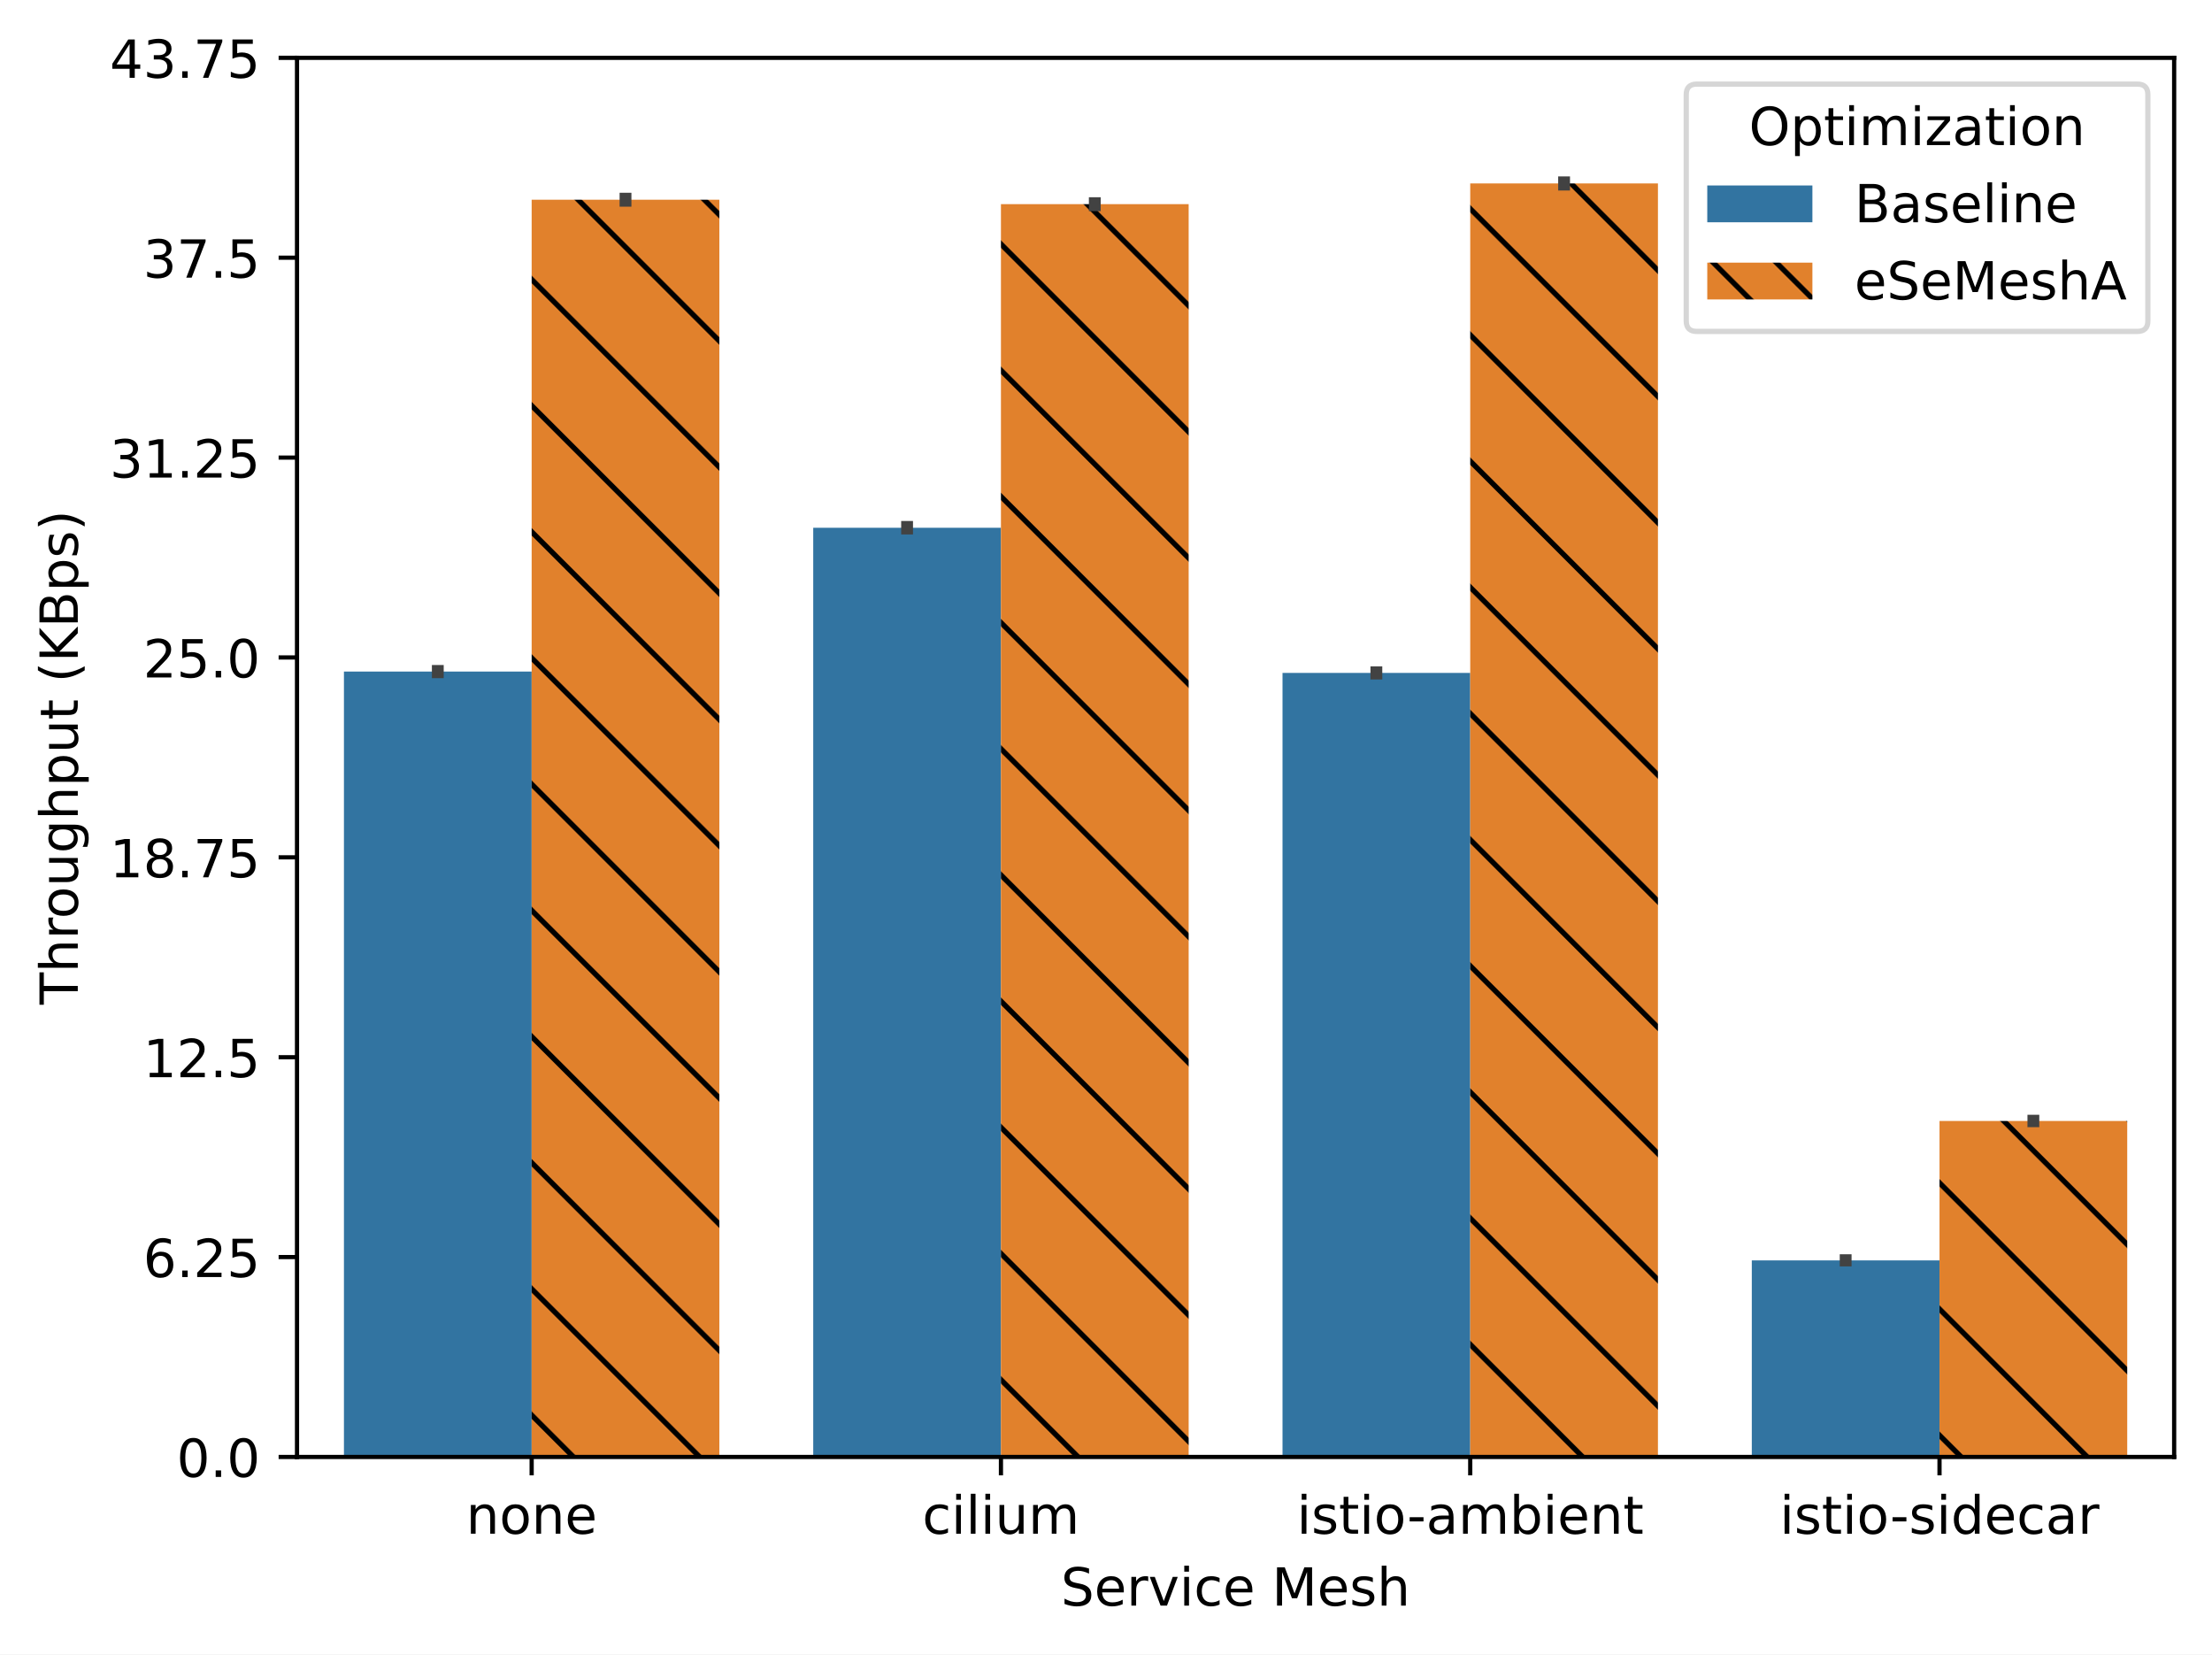
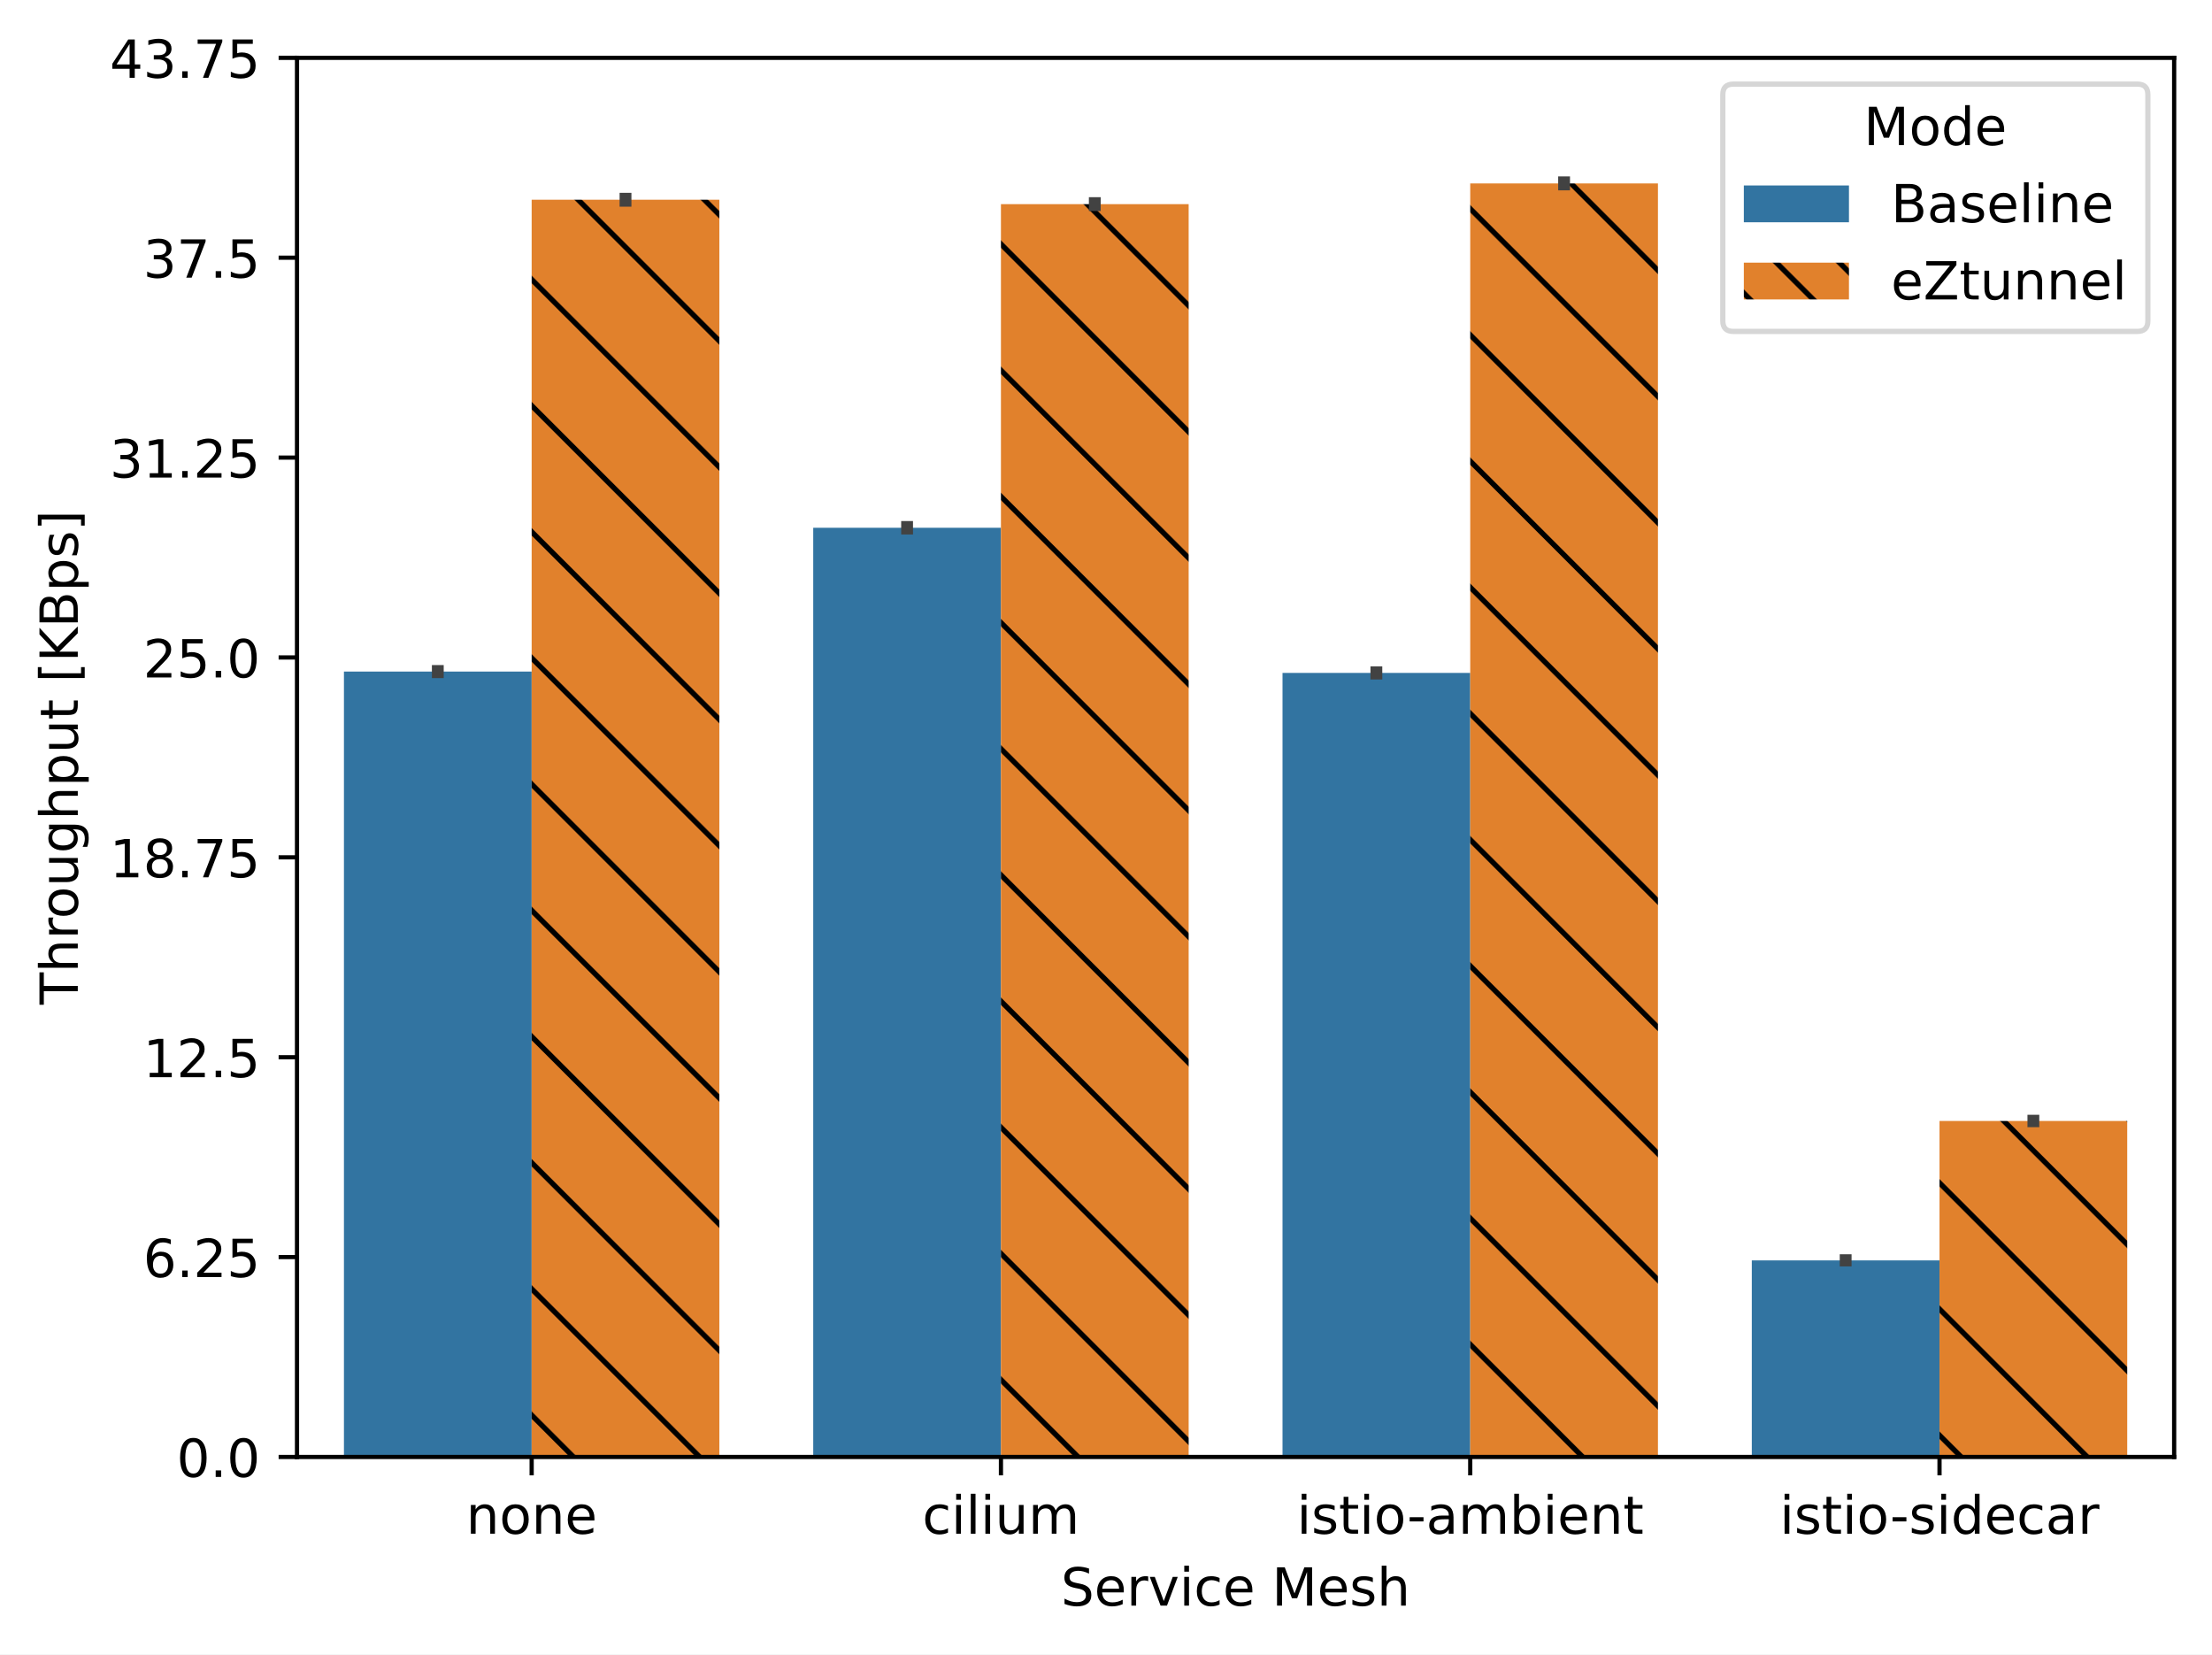
<svg xmlns="http://www.w3.org/2000/svg" xmlns:xlink="http://www.w3.org/1999/xlink" width="420.826pt" height="314.667pt" viewBox="0 0 420.826 314.667" version="1.1">
  <defs>
    <style type="text/css">*{stroke-linejoin: round; stroke-linecap: butt}</style>
  </defs>
  <g id="figure_1">
    <g id="patch_1">
      <path d="M 0 314.667  L 420.826 314.667  L 420.826 0  L 0 0  z " style="fill: #ffffff" />
    </g>
    <g id="axes_1">
      <g id="patch_2">
        <path d="M 56.506 277.111  L 413.626 277.111  L 413.626 10.999  L 56.506 10.999  z " style="fill: #ffffff" />
      </g>
      <g id="patch_3">
        <path d="M 65.434 277.111  L 101.146 277.111  L 101.146 127.734  L 65.434 127.734  z " clip-path="url(#p671fcbf79c)" style="fill: #3274a1" />
      </g>
      <g id="patch_4">
        <path d="M 154.714 277.111  L 190.426 277.111  L 190.426 100.378  L 154.714 100.378  z " clip-path="url(#p671fcbf79c)" style="fill: #3274a1" />
      </g>
      <g id="patch_5">
        <path d="M 243.994 277.111  L 279.706 277.111  L 279.706 127.986  L 243.994 127.986  z " clip-path="url(#p671fcbf79c)" style="fill: #3274a1" />
      </g>
      <g id="patch_6">
        <path d="M 333.274 277.111  L 368.986 277.111  L 368.986 239.72  L 333.274 239.72  z " clip-path="url(#p671fcbf79c)" style="fill: #3274a1" />
      </g>
      <g id="patch_7">
        <path d="M 101.146 277.111  L 136.858 277.111  L 136.858 37.983  L 101.146 37.983  z " clip-path="url(#p671fcbf79c)" style="fill: url(#he0cd103566)" />
      </g>
      <g id="patch_8">
        <path d="M 190.426 277.111  L 226.138 277.111  L 226.138 38.833  L 190.426 38.833  z " clip-path="url(#p671fcbf79c)" style="fill: url(#he0cd103566)" />
      </g>
      <g id="patch_9">
        <path d="M 279.706 277.111  L 315.418 277.111  L 315.418 34.885  L 279.706 34.885  z " clip-path="url(#p671fcbf79c)" style="fill: url(#he0cd103566)" />
      </g>
      <g id="patch_10">
        <path d="M 368.986 277.111  L 404.698 277.111  L 404.698 213.207  L 368.986 213.207  z " clip-path="url(#p671fcbf79c)" style="fill: url(#he0cd103566)" />
      </g>
      <g id="patch_11">
        <path d="M 101.146 277.111  L 101.146 277.111  L 101.146 277.111  L 101.146 277.111  z " clip-path="url(#p671fcbf79c)" style="fill: #3274a1" />
      </g>
      <g id="patch_12">
        <path d="M 101.146 277.111  L 101.146 277.111  L 101.146 277.111  L 101.146 277.111  z " clip-path="url(#p671fcbf79c)" style="fill: #e1812c" />
      </g>
      <g id="matplotlib.axis_1">
        <g id="xtick_1">
          <g id="line2d_1">
            <defs>
              <path id="mbcb02aef95" d="M 0 0  L 0 3.5  " style="stroke: #000000; stroke-width: 0.8" />
            </defs>
            <g>
              <use xlink:href="#mbcb02aef95" x="101.146" y="277.111" style="stroke: #000000; stroke-width: 0.8" />
            </g>
          </g>
          <g id="text_1">
            <g transform="translate(88.67281 291.7097) scale(0.1 -0.1)">
              <defs>
                <path id="DejaVuSans-6e" d="M 3513 2113  L 3513 0  L 2938 0  L 2938 2094  Q 2938 2591 2744 2837  Q 2550 3084 2163 3084  Q 1697 3084 1428 2787  Q 1159 2491 1159 1978  L 1159 0  L 581 0  L 581 3500  L 1159 3500  L 1159 2956  Q 1366 3272 1645 3428  Q 1925 3584 2291 3584  Q 2894 3584 3203 3211  Q 3513 2838 3513 2113  z " transform="scale(0.015625)" />
                <path id="DejaVuSans-6f" d="M 1959 3097  Q 1497 3097 1228 2736  Q 959 2375 959 1747  Q 959 1119 1226 758  Q 1494 397 1959 397  Q 2419 397 2687 759  Q 2956 1122 2956 1747  Q 2956 2369 2687 2733  Q 2419 3097 1959 3097  z M 1959 3584  Q 2709 3584 3137 3096  Q 3566 2609 3566 1747  Q 3566 888 3137 398  Q 2709 -91 1959 -91  Q 1206 -91 779 398  Q 353 888 353 1747  Q 353 2609 779 3096  Q 1206 3584 1959 3584  z " transform="scale(0.015625)" />
                <path id="DejaVuSans-65" d="M 3597 1894  L 3597 1613  L 953 1613  Q 991 1019 1311 708  Q 1631 397 2203 397  Q 2534 397 2845 478  Q 3156 559 3463 722  L 3463 178  Q 3153 47 2828 -22  Q 2503 -91 2169 -91  Q 1331 -91 842 396  Q 353 884 353 1716  Q 353 2575 817 3079  Q 1281 3584 2069 3584  Q 2775 3584 3186 3129  Q 3597 2675 3597 1894  z M 3022 2063  Q 3016 2534 2758 2815  Q 2500 3097 2075 3097  Q 1594 3097 1305 2825  Q 1016 2553 972 2059  L 3022 2063  z " transform="scale(0.015625)" />
              </defs>
              <use xlink:href="#DejaVuSans-6e" />
              <use xlink:href="#DejaVuSans-6f" transform="translate(63.37891 0)" />
              <use xlink:href="#DejaVuSans-6e" transform="translate(124.5605 0)" />
              <use xlink:href="#DejaVuSans-65" transform="translate(187.9395 0)" />
            </g>
          </g>
        </g>
        <g id="xtick_2">
          <g id="line2d_2">
            <g>
              <use xlink:href="#mbcb02aef95" x="190.426" y="277.111" style="stroke: #000000; stroke-width: 0.8" />
            </g>
          </g>
          <g id="text_2">
            <g transform="translate(175.4708 291.7097) scale(0.1 -0.1)">
              <defs>
                <path id="DejaVuSans-63" d="M 3122 3366  L 3122 2828  Q 2878 2963 2633 3030  Q 2388 3097 2138 3097  Q 1578 3097 1268 2742  Q 959 2388 959 1747  Q 959 1106 1268 751  Q 1578 397 2138 397  Q 2388 397 2633 464  Q 2878 531 3122 666  L 3122 134  Q 2881 22 2623 -34  Q 2366 -91 2075 -91  Q 1284 -91 818 406  Q 353 903 353 1747  Q 353 2603 823 3093  Q 1294 3584 2113 3584  Q 2378 3584 2631 3529  Q 2884 3475 3122 3366  z " transform="scale(0.015625)" />
                <path id="DejaVuSans-69" d="M 603 3500  L 1178 3500  L 1178 0  L 603 0  L 603 3500  z M 603 4863  L 1178 4863  L 1178 4134  L 603 4134  L 603 4863  z " transform="scale(0.015625)" />
                <path id="DejaVuSans-6c" d="M 603 4863  L 1178 4863  L 1178 0  L 603 0  L 603 4863  z " transform="scale(0.015625)" />
                <path id="DejaVuSans-75" d="M 544 1381  L 544 3500  L 1119 3500  L 1119 1403  Q 1119 906 1312 657  Q 1506 409 1894 409  Q 2359 409 2629 706  Q 2900 1003 2900 1516  L 2900 3500  L 3475 3500  L 3475 0  L 2900 0  L 2900 538  Q 2691 219 2414 64  Q 2138 -91 1772 -91  Q 1169 -91 856 284  Q 544 659 544 1381  z M 1991 3584  L 1991 3584  z " transform="scale(0.015625)" />
                <path id="DejaVuSans-6d" d="M 3328 2828  Q 3544 3216 3844 3400  Q 4144 3584 4550 3584  Q 5097 3584 5394 3201  Q 5691 2819 5691 2113  L 5691 0  L 5113 0  L 5113 2094  Q 5113 2597 4934 2840  Q 4756 3084 4391 3084  Q 3944 3084 3684 2787  Q 3425 2491 3425 1978  L 3425 0  L 2847 0  L 2847 2094  Q 2847 2600 2669 2842  Q 2491 3084 2119 3084  Q 1678 3084 1418 2786  Q 1159 2488 1159 1978  L 1159 0  L 581 0  L 581 3500  L 1159 3500  L 1159 2956  Q 1356 3278 1631 3431  Q 1906 3584 2284 3584  Q 2666 3584 2933 3390  Q 3200 3197 3328 2828  z " transform="scale(0.015625)" />
              </defs>
              <use xlink:href="#DejaVuSans-63" />
              <use xlink:href="#DejaVuSans-69" transform="translate(54.98047 0)" />
              <use xlink:href="#DejaVuSans-6c" transform="translate(82.76367 0)" />
              <use xlink:href="#DejaVuSans-69" transform="translate(110.5469 0)" />
              <use xlink:href="#DejaVuSans-75" transform="translate(138.3301 0)" />
              <use xlink:href="#DejaVuSans-6d" transform="translate(201.709 0)" />
            </g>
          </g>
        </g>
        <g id="xtick_3">
          <g id="line2d_3">
            <g>
              <use xlink:href="#mbcb02aef95" x="279.706" y="277.111" style="stroke: #000000; stroke-width: 0.8" />
            </g>
          </g>
          <g id="text_3">
            <g transform="translate(246.7031 291.7097) scale(0.1 -0.1)">
              <defs>
                <path id="DejaVuSans-73" d="M 2834 3397  L 2834 2853  Q 2591 2978 2328 3040  Q 2066 3103 1784 3103  Q 1356 3103 1142 2972  Q 928 2841 928 2578  Q 928 2378 1081 2264  Q 1234 2150 1697 2047  L 1894 2003  Q 2506 1872 2764 1633  Q 3022 1394 3022 966  Q 3022 478 2636 193  Q 2250 -91 1575 -91  Q 1294 -91 989 -36  Q 684 19 347 128  L 347 722  Q 666 556 975 473  Q 1284 391 1588 391  Q 1994 391 2212 530  Q 2431 669 2431 922  Q 2431 1156 2273 1281  Q 2116 1406 1581 1522  L 1381 1569  Q 847 1681 609 1914  Q 372 2147 372 2553  Q 372 3047 722 3315  Q 1072 3584 1716 3584  Q 2034 3584 2315 3537  Q 2597 3491 2834 3397  z " transform="scale(0.015625)" />
                <path id="DejaVuSans-74" d="M 1172 4494  L 1172 3500  L 2356 3500  L 2356 3053  L 1172 3053  L 1172 1153  Q 1172 725 1289 603  Q 1406 481 1766 481  L 2356 481  L 2356 0  L 1766 0  Q 1100 0 847 248  Q 594 497 594 1153  L 594 3053  L 172 3053  L 172 3500  L 594 3500  L 594 4494  L 1172 4494  z " transform="scale(0.015625)" />
                <path id="DejaVuSans-2d" d="M 313 2009  L 1997 2009  L 1997 1497  L 313 1497  L 313 2009  z " transform="scale(0.015625)" />
                <path id="DejaVuSans-61" d="M 2194 1759  Q 1497 1759 1228 1600  Q 959 1441 959 1056  Q 959 750 1161 570  Q 1363 391 1709 391  Q 2188 391 2477 730  Q 2766 1069 2766 1631  L 2766 1759  L 2194 1759  z M 3341 1997  L 3341 0  L 2766 0  L 2766 531  Q 2569 213 2275 61  Q 1981 -91 1556 -91  Q 1019 -91 701 211  Q 384 513 384 1019  Q 384 1609 779 1909  Q 1175 2209 1959 2209  L 2766 2209  L 2766 2266  Q 2766 2663 2505 2880  Q 2244 3097 1772 3097  Q 1472 3097 1187 3025  Q 903 2953 641 2809  L 641 3341  Q 956 3463 1253 3523  Q 1550 3584 1831 3584  Q 2591 3584 2966 3190  Q 3341 2797 3341 1997  z " transform="scale(0.015625)" />
                <path id="DejaVuSans-62" d="M 3116 1747  Q 3116 2381 2855 2742  Q 2594 3103 2138 3103  Q 1681 3103 1420 2742  Q 1159 2381 1159 1747  Q 1159 1113 1420 752  Q 1681 391 2138 391  Q 2594 391 2855 752  Q 3116 1113 3116 1747  z M 1159 2969  Q 1341 3281 1617 3432  Q 1894 3584 2278 3584  Q 2916 3584 3314 3078  Q 3713 2572 3713 1747  Q 3713 922 3314 415  Q 2916 -91 2278 -91  Q 1894 -91 1617 61  Q 1341 213 1159 525  L 1159 0  L 581 0  L 581 4863  L 1159 4863  L 1159 2969  z " transform="scale(0.015625)" />
              </defs>
              <use xlink:href="#DejaVuSans-69" />
              <use xlink:href="#DejaVuSans-73" transform="translate(27.7832 0)" />
              <use xlink:href="#DejaVuSans-74" transform="translate(79.88281 0)" />
              <use xlink:href="#DejaVuSans-69" transform="translate(119.0918 0)" />
              <use xlink:href="#DejaVuSans-6f" transform="translate(146.875 0)" />
              <use xlink:href="#DejaVuSans-2d" transform="translate(209.9316 0)" />
              <use xlink:href="#DejaVuSans-61" transform="translate(246.0156 0)" />
              <use xlink:href="#DejaVuSans-6d" transform="translate(307.2949 0)" />
              <use xlink:href="#DejaVuSans-62" transform="translate(404.707 0)" />
              <use xlink:href="#DejaVuSans-69" transform="translate(468.1836 0)" />
              <use xlink:href="#DejaVuSans-65" transform="translate(495.9668 0)" />
              <use xlink:href="#DejaVuSans-6e" transform="translate(557.4902 0)" />
              <use xlink:href="#DejaVuSans-74" transform="translate(620.8691 0)" />
            </g>
          </g>
        </g>
        <g id="xtick_4">
          <g id="line2d_4">
            <g>
              <use xlink:href="#mbcb02aef95" x="368.986" y="277.111" style="stroke: #000000; stroke-width: 0.8" />
            </g>
          </g>
          <g id="text_4">
            <g transform="translate(338.573 291.7097) scale(0.1 -0.1)">
              <defs>
                <path id="DejaVuSans-64" d="M 2906 2969  L 2906 4863  L 3481 4863  L 3481 0  L 2906 0  L 2906 525  Q 2725 213 2448 61  Q 2172 -91 1784 -91  Q 1150 -91 751 415  Q 353 922 353 1747  Q 353 2572 751 3078  Q 1150 3584 1784 3584  Q 2172 3584 2448 3432  Q 2725 3281 2906 2969  z M 947 1747  Q 947 1113 1208 752  Q 1469 391 1925 391  Q 2381 391 2643 752  Q 2906 1113 2906 1747  Q 2906 2381 2643 2742  Q 2381 3103 1925 3103  Q 1469 3103 1208 2742  Q 947 2381 947 1747  z " transform="scale(0.015625)" />
                <path id="DejaVuSans-72" d="M 2631 2963  Q 2534 3019 2420 3045  Q 2306 3072 2169 3072  Q 1681 3072 1420 2755  Q 1159 2438 1159 1844  L 1159 0  L 581 0  L 581 3500  L 1159 3500  L 1159 2956  Q 1341 3275 1631 3429  Q 1922 3584 2338 3584  Q 2397 3584 2469 3576  Q 2541 3569 2628 3553  L 2631 2963  z " transform="scale(0.015625)" />
              </defs>
              <use xlink:href="#DejaVuSans-69" />
              <use xlink:href="#DejaVuSans-73" transform="translate(27.7832 0)" />
              <use xlink:href="#DejaVuSans-74" transform="translate(79.88281 0)" />
              <use xlink:href="#DejaVuSans-69" transform="translate(119.0918 0)" />
              <use xlink:href="#DejaVuSans-6f" transform="translate(146.875 0)" />
              <use xlink:href="#DejaVuSans-2d" transform="translate(209.9316 0)" />
              <use xlink:href="#DejaVuSans-73" transform="translate(246.0156 0)" />
              <use xlink:href="#DejaVuSans-69" transform="translate(298.1152 0)" />
              <use xlink:href="#DejaVuSans-64" transform="translate(325.8984 0)" />
              <use xlink:href="#DejaVuSans-65" transform="translate(389.375 0)" />
              <use xlink:href="#DejaVuSans-63" transform="translate(450.8984 0)" />
              <use xlink:href="#DejaVuSans-61" transform="translate(505.8789 0)" />
              <use xlink:href="#DejaVuSans-72" transform="translate(567.1582 0)" />
            </g>
          </g>
        </g>
        <g id="text_5">
          <g transform="translate(201.8327 305.3878) scale(0.1 -0.1)">
            <defs>
              <path id="DejaVuSans-53" d="M 3425 4513  L 3425 3897  Q 3066 4069 2747 4153  Q 2428 4238 2131 4238  Q 1616 4238 1336 4038  Q 1056 3838 1056 3469  Q 1056 3159 1242 3001  Q 1428 2844 1947 2747  L 2328 2669  Q 3034 2534 3370 2195  Q 3706 1856 3706 1288  Q 3706 609 3251 259  Q 2797 -91 1919 -91  Q 1588 -91 1214 -16  Q 841 59 441 206  L 441 856  Q 825 641 1194 531  Q 1563 422 1919 422  Q 2459 422 2753 634  Q 3047 847 3047 1241  Q 3047 1584 2836 1778  Q 2625 1972 2144 2069  L 1759 2144  Q 1053 2284 737 2584  Q 422 2884 422 3419  Q 422 4038 858 4394  Q 1294 4750 2059 4750  Q 2388 4750 2728 4690  Q 3069 4631 3425 4513  z " transform="scale(0.015625)" />
              <path id="DejaVuSans-76" d="M 191 3500  L 800 3500  L 1894 563  L 2988 3500  L 3597 3500  L 2284 0  L 1503 0  L 191 3500  z " transform="scale(0.015625)" />
              <path id="DejaVuSans-20" transform="scale(0.015625)" />
              <path id="DejaVuSans-4d" d="M 628 4666  L 1569 4666  L 2759 1491  L 3956 4666  L 4897 4666  L 4897 0  L 4281 0  L 4281 4097  L 3078 897  L 2444 897  L 1241 4097  L 1241 0  L 628 0  L 628 4666  z " transform="scale(0.015625)" />
              <path id="DejaVuSans-68" d="M 3513 2113  L 3513 0  L 2938 0  L 2938 2094  Q 2938 2591 2744 2837  Q 2550 3084 2163 3084  Q 1697 3084 1428 2787  Q 1159 2491 1159 1978  L 1159 0  L 581 0  L 581 4863  L 1159 4863  L 1159 2956  Q 1366 3272 1645 3428  Q 1925 3584 2291 3584  Q 2894 3584 3203 3211  Q 3513 2838 3513 2113  z " transform="scale(0.015625)" />
            </defs>
            <use xlink:href="#DejaVuSans-53" />
            <use xlink:href="#DejaVuSans-65" transform="translate(63.47656 0)" />
            <use xlink:href="#DejaVuSans-72" transform="translate(125 0)" />
            <use xlink:href="#DejaVuSans-76" transform="translate(166.1133 0)" />
            <use xlink:href="#DejaVuSans-69" transform="translate(225.293 0)" />
            <use xlink:href="#DejaVuSans-63" transform="translate(253.0762 0)" />
            <use xlink:href="#DejaVuSans-65" transform="translate(308.0566 0)" />
            <use xlink:href="#DejaVuSans-20" transform="translate(369.5801 0)" />
            <use xlink:href="#DejaVuSans-4d" transform="translate(401.3672 0)" />
            <use xlink:href="#DejaVuSans-65" transform="translate(487.6465 0)" />
            <use xlink:href="#DejaVuSans-73" transform="translate(549.1699 0)" />
            <use xlink:href="#DejaVuSans-68" transform="translate(601.2695 0)" />
          </g>
        </g>
      </g>
      <g id="matplotlib.axis_2">
        <g id="ytick_1">
          <g id="line2d_5">
            <defs>
              <path id="me5179b328b" d="M 0 0  L -3.5 0  " style="stroke: #000000; stroke-width: 0.8" />
            </defs>
            <g>
              <use xlink:href="#me5179b328b" x="56.506" y="277.111" style="stroke: #000000; stroke-width: 0.8" />
            </g>
          </g>
          <g id="text_6">
            <g transform="translate(33.60312 280.9104) scale(0.1 -0.1)">
              <defs>
                <path id="DejaVuSans-30" d="M 2034 4250  Q 1547 4250 1301 3770  Q 1056 3291 1056 2328  Q 1056 1369 1301 889  Q 1547 409 2034 409  Q 2525 409 2770 889  Q 3016 1369 3016 2328  Q 3016 3291 2770 3770  Q 2525 4250 2034 4250  z M 2034 4750  Q 2819 4750 3233 4129  Q 3647 3509 3647 2328  Q 3647 1150 3233 529  Q 2819 -91 2034 -91  Q 1250 -91 836 529  Q 422 1150 422 2328  Q 422 3509 836 4129  Q 1250 4750 2034 4750  z " transform="scale(0.015625)" />
                <path id="DejaVuSans-2e" d="M 684 794  L 1344 794  L 1344 0  L 684 0  L 684 794  z " transform="scale(0.015625)" />
              </defs>
              <use xlink:href="#DejaVuSans-30" />
              <use xlink:href="#DejaVuSans-2e" transform="translate(63.62305 0)" />
              <use xlink:href="#DejaVuSans-30" transform="translate(95.41016 0)" />
            </g>
          </g>
        </g>
        <g id="ytick_2">
          <g id="line2d_6">
            <g>
              <use xlink:href="#me5179b328b" x="56.506" y="239.095" style="stroke: #000000; stroke-width: 0.8" />
            </g>
          </g>
          <g id="text_7">
            <g transform="translate(27.24063 242.8944) scale(0.1 -0.1)">
              <defs>
                <path id="DejaVuSans-36" d="M 2113 2584  Q 1688 2584 1439 2293  Q 1191 2003 1191 1497  Q 1191 994 1439 701  Q 1688 409 2113 409  Q 2538 409 2786 701  Q 3034 994 3034 1497  Q 3034 2003 2786 2293  Q 2538 2584 2113 2584  z M 3366 4563  L 3366 3988  Q 3128 4100 2886 4159  Q 2644 4219 2406 4219  Q 1781 4219 1451 3797  Q 1122 3375 1075 2522  Q 1259 2794 1537 2939  Q 1816 3084 2150 3084  Q 2853 3084 3261 2657  Q 3669 2231 3669 1497  Q 3669 778 3244 343  Q 2819 -91 2113 -91  Q 1303 -91 875 529  Q 447 1150 447 2328  Q 447 3434 972 4092  Q 1497 4750 2381 4750  Q 2619 4750 2861 4703  Q 3103 4656 3366 4563  z " transform="scale(0.015625)" />
                <path id="DejaVuSans-32" d="M 1228 531  L 3431 531  L 3431 0  L 469 0  L 469 531  Q 828 903 1448 1529  Q 2069 2156 2228 2338  Q 2531 2678 2651 2914  Q 2772 3150 2772 3378  Q 2772 3750 2511 3984  Q 2250 4219 1831 4219  Q 1534 4219 1204 4116  Q 875 4013 500 3803  L 500 4441  Q 881 4594 1212 4672  Q 1544 4750 1819 4750  Q 2544 4750 2975 4387  Q 3406 4025 3406 3419  Q 3406 3131 3298 2873  Q 3191 2616 2906 2266  Q 2828 2175 2409 1742  Q 1991 1309 1228 531  z " transform="scale(0.015625)" />
                <path id="DejaVuSans-35" d="M 691 4666  L 3169 4666  L 3169 4134  L 1269 4134  L 1269 2991  Q 1406 3038 1543 3061  Q 1681 3084 1819 3084  Q 2600 3084 3056 2656  Q 3513 2228 3513 1497  Q 3513 744 3044 326  Q 2575 -91 1722 -91  Q 1428 -91 1123 -41  Q 819 9 494 109  L 494 744  Q 775 591 1075 516  Q 1375 441 1709 441  Q 2250 441 2565 725  Q 2881 1009 2881 1497  Q 2881 1984 2565 2268  Q 2250 2553 1709 2553  Q 1456 2553 1204 2497  Q 953 2441 691 2322  L 691 4666  z " transform="scale(0.015625)" />
              </defs>
              <use xlink:href="#DejaVuSans-36" />
              <use xlink:href="#DejaVuSans-2e" transform="translate(63.62305 0)" />
              <use xlink:href="#DejaVuSans-32" transform="translate(95.41016 0)" />
              <use xlink:href="#DejaVuSans-35" transform="translate(159.0332 0)" />
            </g>
          </g>
        </g>
        <g id="ytick_3">
          <g id="line2d_7">
            <g>
              <use xlink:href="#me5179b328b" x="56.506" y="201.079" style="stroke: #000000; stroke-width: 0.8" />
            </g>
          </g>
          <g id="text_8">
            <g transform="translate(27.24063 204.8784) scale(0.1 -0.1)">
              <defs>
                <path id="DejaVuSans-31" d="M 794 531  L 1825 531  L 1825 4091  L 703 3866  L 703 4441  L 1819 4666  L 2450 4666  L 2450 531  L 3481 531  L 3481 0  L 794 0  L 794 531  z " transform="scale(0.015625)" />
              </defs>
              <use xlink:href="#DejaVuSans-31" />
              <use xlink:href="#DejaVuSans-32" transform="translate(63.62305 0)" />
              <use xlink:href="#DejaVuSans-2e" transform="translate(127.2461 0)" />
              <use xlink:href="#DejaVuSans-35" transform="translate(159.0332 0)" />
            </g>
          </g>
        </g>
        <g id="ytick_4">
          <g id="line2d_8">
            <g>
              <use xlink:href="#me5179b328b" x="56.506" y="163.063" style="stroke: #000000; stroke-width: 0.8" />
            </g>
          </g>
          <g id="text_9">
            <g transform="translate(20.87813 166.8624) scale(0.1 -0.1)">
              <defs>
                <path id="DejaVuSans-38" d="M 2034 2216  Q 1584 2216 1326 1975  Q 1069 1734 1069 1313  Q 1069 891 1326 650  Q 1584 409 2034 409  Q 2484 409 2743 651  Q 3003 894 3003 1313  Q 3003 1734 2745 1975  Q 2488 2216 2034 2216  z M 1403 2484  Q 997 2584 770 2862  Q 544 3141 544 3541  Q 544 4100 942 4425  Q 1341 4750 2034 4750  Q 2731 4750 3128 4425  Q 3525 4100 3525 3541  Q 3525 3141 3298 2862  Q 3072 2584 2669 2484  Q 3125 2378 3379 2068  Q 3634 1759 3634 1313  Q 3634 634 3220 271  Q 2806 -91 2034 -91  Q 1263 -91 848 271  Q 434 634 434 1313  Q 434 1759 690 2068  Q 947 2378 1403 2484  z M 1172 3481  Q 1172 3119 1398 2916  Q 1625 2713 2034 2713  Q 2441 2713 2670 2916  Q 2900 3119 2900 3481  Q 2900 3844 2670 4047  Q 2441 4250 2034 4250  Q 1625 4250 1398 4047  Q 1172 3844 1172 3481  z " transform="scale(0.015625)" />
                <path id="DejaVuSans-37" d="M 525 4666  L 3525 4666  L 3525 4397  L 1831 0  L 1172 0  L 2766 4134  L 525 4134  L 525 4666  z " transform="scale(0.015625)" />
              </defs>
              <use xlink:href="#DejaVuSans-31" />
              <use xlink:href="#DejaVuSans-38" transform="translate(63.62305 0)" />
              <use xlink:href="#DejaVuSans-2e" transform="translate(127.2461 0)" />
              <use xlink:href="#DejaVuSans-37" transform="translate(159.0332 0)" />
              <use xlink:href="#DejaVuSans-35" transform="translate(222.6562 0)" />
            </g>
          </g>
        </g>
        <g id="ytick_5">
          <g id="line2d_9">
            <g>
              <use xlink:href="#me5179b328b" x="56.506" y="125.047" style="stroke: #000000; stroke-width: 0.8" />
            </g>
          </g>
          <g id="text_10">
            <g transform="translate(27.24063 128.8464) scale(0.1 -0.1)">
              <use xlink:href="#DejaVuSans-32" />
              <use xlink:href="#DejaVuSans-35" transform="translate(63.62305 0)" />
              <use xlink:href="#DejaVuSans-2e" transform="translate(127.2461 0)" />
              <use xlink:href="#DejaVuSans-30" transform="translate(159.0332 0)" />
            </g>
          </g>
        </g>
        <g id="ytick_6">
          <g id="line2d_10">
            <g>
              <use xlink:href="#me5179b328b" x="56.506" y="87.031" style="stroke: #000000; stroke-width: 0.8" />
            </g>
          </g>
          <g id="text_11">
            <g transform="translate(20.87813 90.83044) scale(0.1 -0.1)">
              <defs>
                <path id="DejaVuSans-33" d="M 2597 2516  Q 3050 2419 3304 2112  Q 3559 1806 3559 1356  Q 3559 666 3084 287  Q 2609 -91 1734 -91  Q 1441 -91 1130 -33  Q 819 25 488 141  L 488 750  Q 750 597 1062 519  Q 1375 441 1716 441  Q 2309 441 2620 675  Q 2931 909 2931 1356  Q 2931 1769 2642 2001  Q 2353 2234 1838 2234  L 1294 2234  L 1294 2753  L 1863 2753  Q 2328 2753 2575 2939  Q 2822 3125 2822 3475  Q 2822 3834 2567 4026  Q 2313 4219 1838 4219  Q 1578 4219 1281 4162  Q 984 4106 628 3988  L 628 4550  Q 988 4650 1302 4700  Q 1616 4750 1894 4750  Q 2613 4750 3031 4423  Q 3450 4097 3450 3541  Q 3450 3153 3228 2886  Q 3006 2619 2597 2516  z " transform="scale(0.015625)" />
              </defs>
              <use xlink:href="#DejaVuSans-33" />
              <use xlink:href="#DejaVuSans-31" transform="translate(63.62305 0)" />
              <use xlink:href="#DejaVuSans-2e" transform="translate(127.2461 0)" />
              <use xlink:href="#DejaVuSans-32" transform="translate(159.0332 0)" />
              <use xlink:href="#DejaVuSans-35" transform="translate(222.6562 0)" />
            </g>
          </g>
        </g>
        <g id="ytick_7">
          <g id="line2d_11">
            <g>
              <use xlink:href="#me5179b328b" x="56.506" y="49.015" style="stroke: #000000; stroke-width: 0.8" />
            </g>
          </g>
          <g id="text_12">
            <g transform="translate(27.24063 52.81444) scale(0.1 -0.1)">
              <use xlink:href="#DejaVuSans-33" />
              <use xlink:href="#DejaVuSans-37" transform="translate(63.62305 0)" />
              <use xlink:href="#DejaVuSans-2e" transform="translate(127.2461 0)" />
              <use xlink:href="#DejaVuSans-35" transform="translate(159.0332 0)" />
            </g>
          </g>
        </g>
        <g id="ytick_8">
          <g id="line2d_12">
            <g>
              <use xlink:href="#me5179b328b" x="56.506" y="10.999" style="stroke: #000000; stroke-width: 0.8" />
            </g>
          </g>
          <g id="text_13">
            <g transform="translate(20.87813 14.79844) scale(0.1 -0.1)">
              <defs>
                <path id="DejaVuSans-34" d="M 2419 4116  L 825 1625  L 2419 1625  L 2419 4116  z M 2253 4666  L 3047 4666  L 3047 1625  L 3713 1625  L 3713 1100  L 3047 1100  L 3047 0  L 2419 0  L 2419 1100  L 313 1100  L 313 1709  L 2253 4666  z " transform="scale(0.015625)" />
              </defs>
              <use xlink:href="#DejaVuSans-34" />
              <use xlink:href="#DejaVuSans-33" transform="translate(63.62305 0)" />
              <use xlink:href="#DejaVuSans-2e" transform="translate(127.2461 0)" />
              <use xlink:href="#DejaVuSans-37" transform="translate(159.0332 0)" />
              <use xlink:href="#DejaVuSans-35" transform="translate(222.6562 0)" />
            </g>
          </g>
        </g>
        <g id="text_14">
          <g transform="translate(14.79844 191.074) rotate(-90) scale(0.1 -0.1)">
            <defs>
              <path id="DejaVuSans-54" d="M -19 4666  L 3928 4666  L 3928 4134  L 2272 4134  L 2272 0  L 1638 0  L 1638 4134  L -19 4134  L -19 4666  z " transform="scale(0.015625)" />
              <path id="DejaVuSans-67" d="M 2906 1791  Q 2906 2416 2648 2759  Q 2391 3103 1925 3103  Q 1463 3103 1205 2759  Q 947 2416 947 1791  Q 947 1169 1205 825  Q 1463 481 1925 481  Q 2391 481 2648 825  Q 2906 1169 2906 1791  z M 3481 434  Q 3481 -459 3084 -895  Q 2688 -1331 1869 -1331  Q 1566 -1331 1297 -1286  Q 1028 -1241 775 -1147  L 775 -588  Q 1028 -725 1275 -790  Q 1522 -856 1778 -856  Q 2344 -856 2625 -561  Q 2906 -266 2906 331  L 2906 616  Q 2728 306 2450 153  Q 2172 0 1784 0  Q 1141 0 747 490  Q 353 981 353 1791  Q 353 2603 747 3093  Q 1141 3584 1784 3584  Q 2172 3584 2450 3431  Q 2728 3278 2906 2969  L 2906 3500  L 3481 3500  L 3481 434  z " transform="scale(0.015625)" />
              <path id="DejaVuSans-70" d="M 1159 525  L 1159 -1331  L 581 -1331  L 581 3500  L 1159 3500  L 1159 2969  Q 1341 3281 1617 3432  Q 1894 3584 2278 3584  Q 2916 3584 3314 3078  Q 3713 2572 3713 1747  Q 3713 922 3314 415  Q 2916 -91 2278 -91  Q 1894 -91 1617 61  Q 1341 213 1159 525  z M 3116 1747  Q 3116 2381 2855 2742  Q 2594 3103 2138 3103  Q 1681 3103 1420 2742  Q 1159 2381 1159 1747  Q 1159 1113 1420 752  Q 1681 391 2138 391  Q 2594 391 2855 752  Q 3116 1113 3116 1747  z " transform="scale(0.015625)" />
-               <path id="DejaVuSans-28" d="M 1984 4856  Q 1566 4138 1362 3434  Q 1159 2731 1159 2009  Q 1159 1288 1364 580  Q 1569 -128 1984 -844  L 1484 -844  Q 1016 -109 783 600  Q 550 1309 550 2009  Q 550 2706 781 3412  Q 1013 4119 1484 4856  L 1984 4856  z " transform="scale(0.015625)" />
+               <path id="DejaVuSans-5b" d="M 550 4863  L 1875 4863  L 1875 4416  L 1125 4416  L 1125 -397  L 1875 -397  L 1875 -844  L 550 -844  L 550 4863  z " transform="scale(0.015625)" />
              <path id="DejaVuSans-4b" d="M 628 4666  L 1259 4666  L 1259 2694  L 3353 4666  L 4166 4666  L 1850 2491  L 4331 0  L 3500 0  L 1259 2247  L 1259 0  L 628 0  L 628 4666  z " transform="scale(0.015625)" />
              <path id="DejaVuSans-42" d="M 1259 2228  L 1259 519  L 2272 519  Q 2781 519 3026 730  Q 3272 941 3272 1375  Q 3272 1813 3026 2020  Q 2781 2228 2272 2228  L 1259 2228  z M 1259 4147  L 1259 2741  L 2194 2741  Q 2656 2741 2882 2914  Q 3109 3088 3109 3444  Q 3109 3797 2882 3972  Q 2656 4147 2194 4147  L 1259 4147  z M 628 4666  L 2241 4666  Q 2963 4666 3353 4366  Q 3744 4066 3744 3513  Q 3744 3084 3544 2831  Q 3344 2578 2956 2516  Q 3422 2416 3680 2098  Q 3938 1781 3938 1306  Q 3938 681 3513 340  Q 3088 0 2303 0  L 628 0  L 628 4666  z " transform="scale(0.015625)" />
-               <path id="DejaVuSans-29" d="M 513 4856  L 1013 4856  Q 1481 4119 1714 3412  Q 1947 2706 1947 2009  Q 1947 1309 1714 600  Q 1481 -109 1013 -844  L 513 -844  Q 928 -128 1133 580  Q 1338 1288 1338 2009  Q 1338 2731 1133 3434  Q 928 4138 513 4856  z " transform="scale(0.015625)" />
+               <path id="DejaVuSans-5d" d="M 1947 4863  L 1947 -844  L 622 -844  L 622 -397  L 1369 -397  L 1369 4416  L 622 4416  L 622 4863  L 1947 4863  z " transform="scale(0.015625)" />
            </defs>
            <use xlink:href="#DejaVuSans-54" />
            <use xlink:href="#DejaVuSans-68" transform="translate(61.08398 0)" />
            <use xlink:href="#DejaVuSans-72" transform="translate(124.4629 0)" />
            <use xlink:href="#DejaVuSans-6f" transform="translate(163.3262 0)" />
            <use xlink:href="#DejaVuSans-75" transform="translate(224.5078 0)" />
            <use xlink:href="#DejaVuSans-67" transform="translate(287.8867 0)" />
            <use xlink:href="#DejaVuSans-68" transform="translate(351.3633 0)" />
            <use xlink:href="#DejaVuSans-70" transform="translate(414.7422 0)" />
            <use xlink:href="#DejaVuSans-75" transform="translate(478.2188 0)" />
            <use xlink:href="#DejaVuSans-74" transform="translate(541.5977 0)" />
            <use xlink:href="#DejaVuSans-20" transform="translate(580.8066 0)" />
-             <use xlink:href="#DejaVuSans-28" transform="translate(612.5938 0)" />
+             <use xlink:href="#DejaVuSans-5b" transform="translate(612.5938 0)" />
            <use xlink:href="#DejaVuSans-4b" transform="translate(651.6074 0)" />
            <use xlink:href="#DejaVuSans-42" transform="translate(717.1836 0)" />
            <use xlink:href="#DejaVuSans-70" transform="translate(785.7871 0)" />
            <use xlink:href="#DejaVuSans-73" transform="translate(849.2637 0)" />
-             <use xlink:href="#DejaVuSans-29" transform="translate(901.3633 0)" />
+             <use xlink:href="#DejaVuSans-5d" transform="translate(901.3633 0)" />
          </g>
        </g>
      </g>
      <g id="line2d_13">
-         <path d="M 83.29 127.859  L 83.29 127.607  " clip-path="url(#p671fcbf79c)" style="fill: none; stroke: #424242; stroke-width: 2.25; stroke-linecap: square" />
+         <path d="M 83.29 127.855  L 83.29 127.619  " clip-path="url(#p671fcbf79c)" style="fill: none; stroke: #424242; stroke-width: 2.25; stroke-linecap: square" />
      </g>
      <g id="line2d_14">
-         <path d="M 172.57 100.523  L 172.57 100.219  " clip-path="url(#p671fcbf79c)" style="fill: none; stroke: #424242; stroke-width: 2.25; stroke-linecap: square" />
+         <path d="M 172.57 100.535  L 172.57 100.228  " clip-path="url(#p671fcbf79c)" style="fill: none; stroke: #424242; stroke-width: 2.25; stroke-linecap: square" />
      </g>
      <g id="line2d_15">
-         <path d="M 261.85 128.106  L 261.85 127.867  " clip-path="url(#p671fcbf79c)" style="fill: none; stroke: #424242; stroke-width: 2.25; stroke-linecap: square" />
+         <path d="M 261.85 128.107  L 261.85 127.866  " clip-path="url(#p671fcbf79c)" style="fill: none; stroke: #424242; stroke-width: 2.25; stroke-linecap: square" />
      </g>
      <g id="line2d_16">
-         <path d="M 351.13 239.749  L 351.13 239.687  " clip-path="url(#p671fcbf79c)" style="fill: none; stroke: #424242; stroke-width: 2.25; stroke-linecap: square" />
+         <path d="M 351.13 239.75  L 351.13 239.687  " clip-path="url(#p671fcbf79c)" style="fill: none; stroke: #424242; stroke-width: 2.25; stroke-linecap: square" />
      </g>
      <g id="line2d_17">
-         <path d="M 119.002 38.185  L 119.002 37.791  " clip-path="url(#p671fcbf79c)" style="fill: none; stroke: #424242; stroke-width: 2.25; stroke-linecap: square" />
+         <path d="M 119.002 38.185  L 119.002 37.796  " clip-path="url(#p671fcbf79c)" style="fill: none; stroke: #424242; stroke-width: 2.25; stroke-linecap: square" />
      </g>
      <g id="line2d_18">
-         <path d="M 208.282 39.034  L 208.282 38.645  " clip-path="url(#p671fcbf79c)" style="fill: none; stroke: #424242; stroke-width: 2.25; stroke-linecap: square" />
+         <path d="M 208.282 39.013  L 208.282 38.631  " clip-path="url(#p671fcbf79c)" style="fill: none; stroke: #424242; stroke-width: 2.25; stroke-linecap: square" />
      </g>
      <g id="line2d_19">
-         <path d="M 297.562 35.109  L 297.562 34.679  " clip-path="url(#p671fcbf79c)" style="fill: none; stroke: #424242; stroke-width: 2.25; stroke-linecap: square" />
+         <path d="M 297.562 35.077  L 297.562 34.682  " clip-path="url(#p671fcbf79c)" style="fill: none; stroke: #424242; stroke-width: 2.25; stroke-linecap: square" />
      </g>
      <g id="line2d_20">
-         <path d="M 386.842 213.258  L 386.842 213.154  " clip-path="url(#p671fcbf79c)" style="fill: none; stroke: #424242; stroke-width: 2.25; stroke-linecap: square" />
+         <path d="M 386.842 213.259  L 386.842 213.155  " clip-path="url(#p671fcbf79c)" style="fill: none; stroke: #424242; stroke-width: 2.25; stroke-linecap: square" />
      </g>
      <g id="patch_13">
        <path d="M 56.506 277.111  L 56.506 10.999  " style="fill: none; stroke: #000000; stroke-width: 0.8; stroke-linejoin: miter; stroke-linecap: square" />
      </g>
      <g id="patch_14">
        <path d="M 413.626 277.111  L 413.626 10.999  " style="fill: none; stroke: #000000; stroke-width: 0.8; stroke-linejoin: miter; stroke-linecap: square" />
      </g>
      <g id="patch_15">
        <path d="M 56.506 277.111  L 413.626 277.111  " style="fill: none; stroke: #000000; stroke-width: 0.8; stroke-linejoin: miter; stroke-linecap: square" />
      </g>
      <g id="patch_16">
        <path d="M 56.506 10.999  L 413.626 10.999  " style="fill: none; stroke: #000000; stroke-width: 0.8; stroke-linejoin: miter; stroke-linecap: square" />
      </g>
      <g id="legend_1">
        <g id="patch_17">
-           <path d="M 322.803 63.034  L 406.626 63.034  Q 408.626 63.034 408.626 61.034  L 408.626 17.999  Q 408.626 15.999 406.626 15.999  L 322.803 15.999  Q 320.803 15.999 320.803 17.999  L 320.803 61.034  Q 320.803 63.034 322.803 63.034  z " style="fill: #ffffff; opacity: 0.8; stroke: #cccccc; stroke-linejoin: miter" />
+           <path d="M 329.759 63.034  L 406.626 63.034  Q 408.626 63.034 408.626 61.034  L 408.626 17.999  Q 408.626 15.999 406.626 15.999  L 329.759 15.999  Q 327.759 15.999 327.759 17.999  L 327.759 61.034  Q 327.759 63.034 329.759 63.034  z " style="fill: #ffffff; opacity: 0.8; stroke: #cccccc; stroke-linejoin: miter" />
        </g>
        <g id="text_15">
-           <g transform="translate(332.7302 27.59766) scale(0.1 -0.1)">
-             <defs>
-               <path id="DejaVuSans-4f" d="M 2522 4238  Q 1834 4238 1429 3725  Q 1025 3213 1025 2328  Q 1025 1447 1429 934  Q 1834 422 2522 422  Q 3209 422 3611 934  Q 4013 1447 4013 2328  Q 4013 3213 3611 3725  Q 3209 4238 2522 4238  z M 2522 4750  Q 3503 4750 4090 4092  Q 4678 3434 4678 2328  Q 4678 1225 4090 567  Q 3503 -91 2522 -91  Q 1538 -91 948 565  Q 359 1222 359 2328  Q 359 3434 948 4092  Q 1538 4750 2522 4750  z " transform="scale(0.015625)" />
-               <path id="DejaVuSans-7a" d="M 353 3500  L 3084 3500  L 3084 2975  L 922 459  L 3084 459  L 3084 0  L 275 0  L 275 525  L 2438 3041  L 353 3041  L 353 3500  z " transform="scale(0.015625)" />
-             </defs>
-             <use xlink:href="#DejaVuSans-4f" />
-             <use xlink:href="#DejaVuSans-70" transform="translate(78.71094 0)" />
-             <use xlink:href="#DejaVuSans-74" transform="translate(142.1875 0)" />
-             <use xlink:href="#DejaVuSans-69" transform="translate(181.3965 0)" />
-             <use xlink:href="#DejaVuSans-6d" transform="translate(209.1797 0)" />
-             <use xlink:href="#DejaVuSans-69" transform="translate(306.5918 0)" />
-             <use xlink:href="#DejaVuSans-7a" transform="translate(334.375 0)" />
-             <use xlink:href="#DejaVuSans-61" transform="translate(386.8652 0)" />
-             <use xlink:href="#DejaVuSans-74" transform="translate(448.1445 0)" />
-             <use xlink:href="#DejaVuSans-69" transform="translate(487.3535 0)" />
-             <use xlink:href="#DejaVuSans-6f" transform="translate(515.1367 0)" />
-             <use xlink:href="#DejaVuSans-6e" transform="translate(576.3184 0)" />
+           <g transform="translate(354.5684 27.59766) scale(0.1 -0.1)">
+             <use xlink:href="#DejaVuSans-4d" />
+             <use xlink:href="#DejaVuSans-6f" transform="translate(86.2793 0)" />
+             <use xlink:href="#DejaVuSans-64" transform="translate(147.4609 0)" />
+             <use xlink:href="#DejaVuSans-65" transform="translate(210.9375 0)" />
          </g>
        </g>
        <g id="patch_18">
-           <path d="M 324.803 42.276  L 344.803 42.276  L 344.803 35.276  L 324.803 35.276  z " style="fill: #3274a1" />
+           <path d="M 331.759 42.276  L 351.759 42.276  L 351.759 35.276  L 331.759 35.276  z " style="fill: #3274a1" />
        </g>
        <g id="text_16">
-           <g transform="translate(352.8028 42.27578) scale(0.1 -0.1)">
+           <g transform="translate(359.7591 42.27578) scale(0.1 -0.1)">
            <use xlink:href="#DejaVuSans-42" />
            <use xlink:href="#DejaVuSans-61" transform="translate(68.60352 0)" />
            <use xlink:href="#DejaVuSans-73" transform="translate(129.8828 0)" />
            <use xlink:href="#DejaVuSans-65" transform="translate(181.9824 0)" />
            <use xlink:href="#DejaVuSans-6c" transform="translate(243.5059 0)" />
            <use xlink:href="#DejaVuSans-69" transform="translate(271.2891 0)" />
            <use xlink:href="#DejaVuSans-6e" transform="translate(299.0723 0)" />
            <use xlink:href="#DejaVuSans-65" transform="translate(362.4512 0)" />
          </g>
        </g>
        <g id="patch_19">
-           <path d="M 324.803 56.954  L 344.803 56.954  L 344.803 49.954  L 324.803 49.954  z " style="fill: url(#hd0e369c65c)" />
+           <path d="M 331.759 56.954  L 351.759 56.954  L 351.759 49.954  L 331.759 49.954  z " style="fill: url(#hd0e369c65c)" />
        </g>
        <g id="text_17">
-           <g transform="translate(352.8028 56.95391) scale(0.1 -0.1)">
+           <g transform="translate(359.7591 56.95391) scale(0.1 -0.1)">
            <defs>
-               <path id="DejaVuSans-41" d="M 2188 4044  L 1331 1722  L 3047 1722  L 2188 4044  z M 1831 4666  L 2547 4666  L 4325 0  L 3669 0  L 3244 1197  L 1141 1197  L 716 0  L 50 0  L 1831 4666  z " transform="scale(0.015625)" />
+               <path id="DejaVuSans-5a" d="M 359 4666  L 4025 4666  L 4025 4184  L 1075 531  L 4097 531  L 4097 0  L 288 0  L 288 481  L 3238 4134  L 359 4134  L 359 4666  z " transform="scale(0.015625)" />
            </defs>
            <use xlink:href="#DejaVuSans-65" />
-             <use xlink:href="#DejaVuSans-53" transform="translate(61.52344 0)" />
-             <use xlink:href="#DejaVuSans-65" transform="translate(125 0)" />
-             <use xlink:href="#DejaVuSans-4d" transform="translate(186.5234 0)" />
-             <use xlink:href="#DejaVuSans-65" transform="translate(272.8027 0)" />
-             <use xlink:href="#DejaVuSans-73" transform="translate(334.3262 0)" />
-             <use xlink:href="#DejaVuSans-68" transform="translate(386.4258 0)" />
-             <use xlink:href="#DejaVuSans-41" transform="translate(449.8047 0)" />
+             <use xlink:href="#DejaVuSans-5a" transform="translate(61.52344 0)" />
+             <use xlink:href="#DejaVuSans-74" transform="translate(130.0293 0)" />
+             <use xlink:href="#DejaVuSans-75" transform="translate(169.2383 0)" />
+             <use xlink:href="#DejaVuSans-6e" transform="translate(232.6172 0)" />
+             <use xlink:href="#DejaVuSans-6e" transform="translate(295.9961 0)" />
+             <use xlink:href="#DejaVuSans-65" transform="translate(359.375 0)" />
+             <use xlink:href="#DejaVuSans-6c" transform="translate(420.8984 0)" />
          </g>
        </g>
      </g>
    </g>
  </g>
  <defs>
    <clipPath id="p671fcbf79c">
      <rect x="56.506" y="10.999" width="357.12" height="266.112" />
    </clipPath>
  </defs>
  <defs>
    <pattern id="he0cd103566" patternUnits="userSpaceOnUse" x="0" y="0" width="72" height="72">
      <rect x="0" y="0" width="73" height="73" fill="#e1812c" />
      <path d="M -36 36  L 36 108  M -24 24  L 48 96  M -12 12  L 60 84  M 0 0  L 72 72  M 12 -12  L 84 60  M 24 -24  L 96 48  M 36 -36  L 108 36  " style="fill: #000000; stroke: #000000; stroke-width: 1.0; stroke-linecap: butt; stroke-linejoin: miter" />
    </pattern>
    <pattern id="hd0e369c65c" patternUnits="userSpaceOnUse" x="0" y="0" width="72" height="72">
      <rect x="0" y="0" width="73" height="73" fill="#e1812c" />
      <path d="M -36 36  L 36 108  M -30 30  L 42 102  M -24 24  L 48 96  M -18 18  L 54 90  M -12 12  L 60 84  M -6 6  L 66 78  M 0 0  L 72 72  M 6 -6  L 78 66  M 12 -12  L 84 60  M 18 -18  L 90 54  M 24 -24  L 96 48  M 30 -30  L 102 42  M 36 -36  L 108 36  " style="fill: #000000; stroke: #000000; stroke-width: 1.0; stroke-linecap: butt; stroke-linejoin: miter" />
    </pattern>
  </defs>
</svg>
